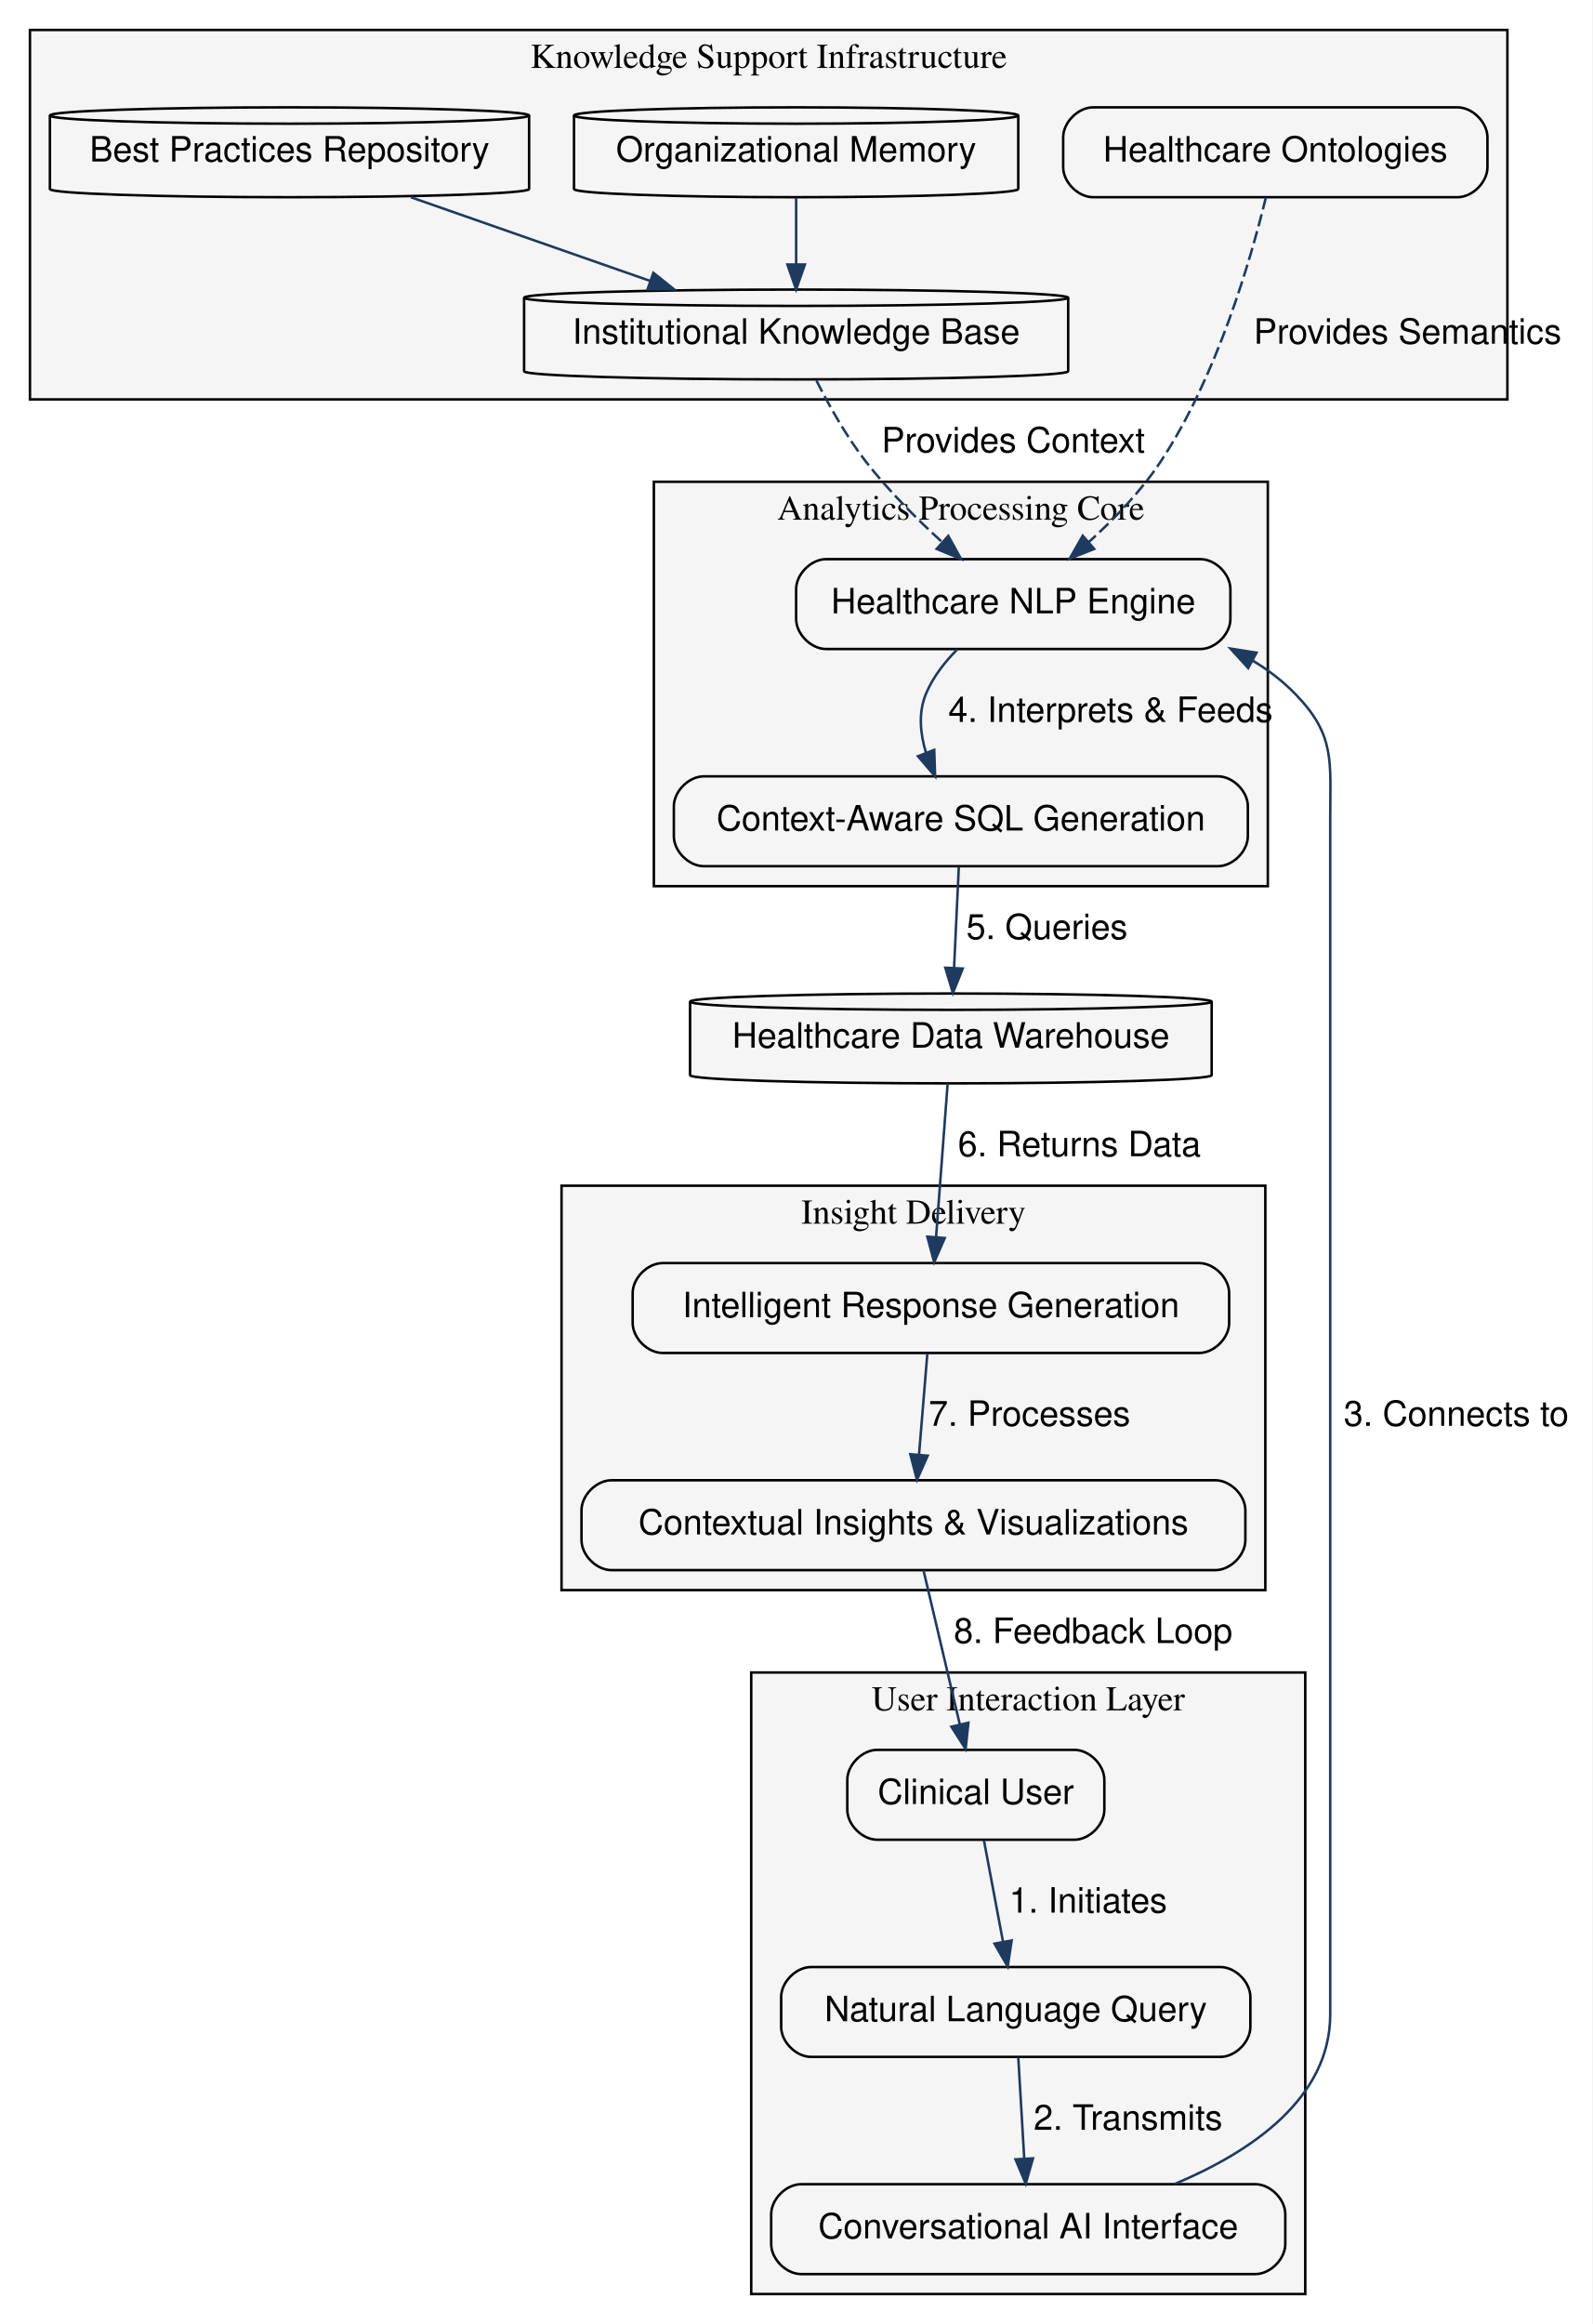
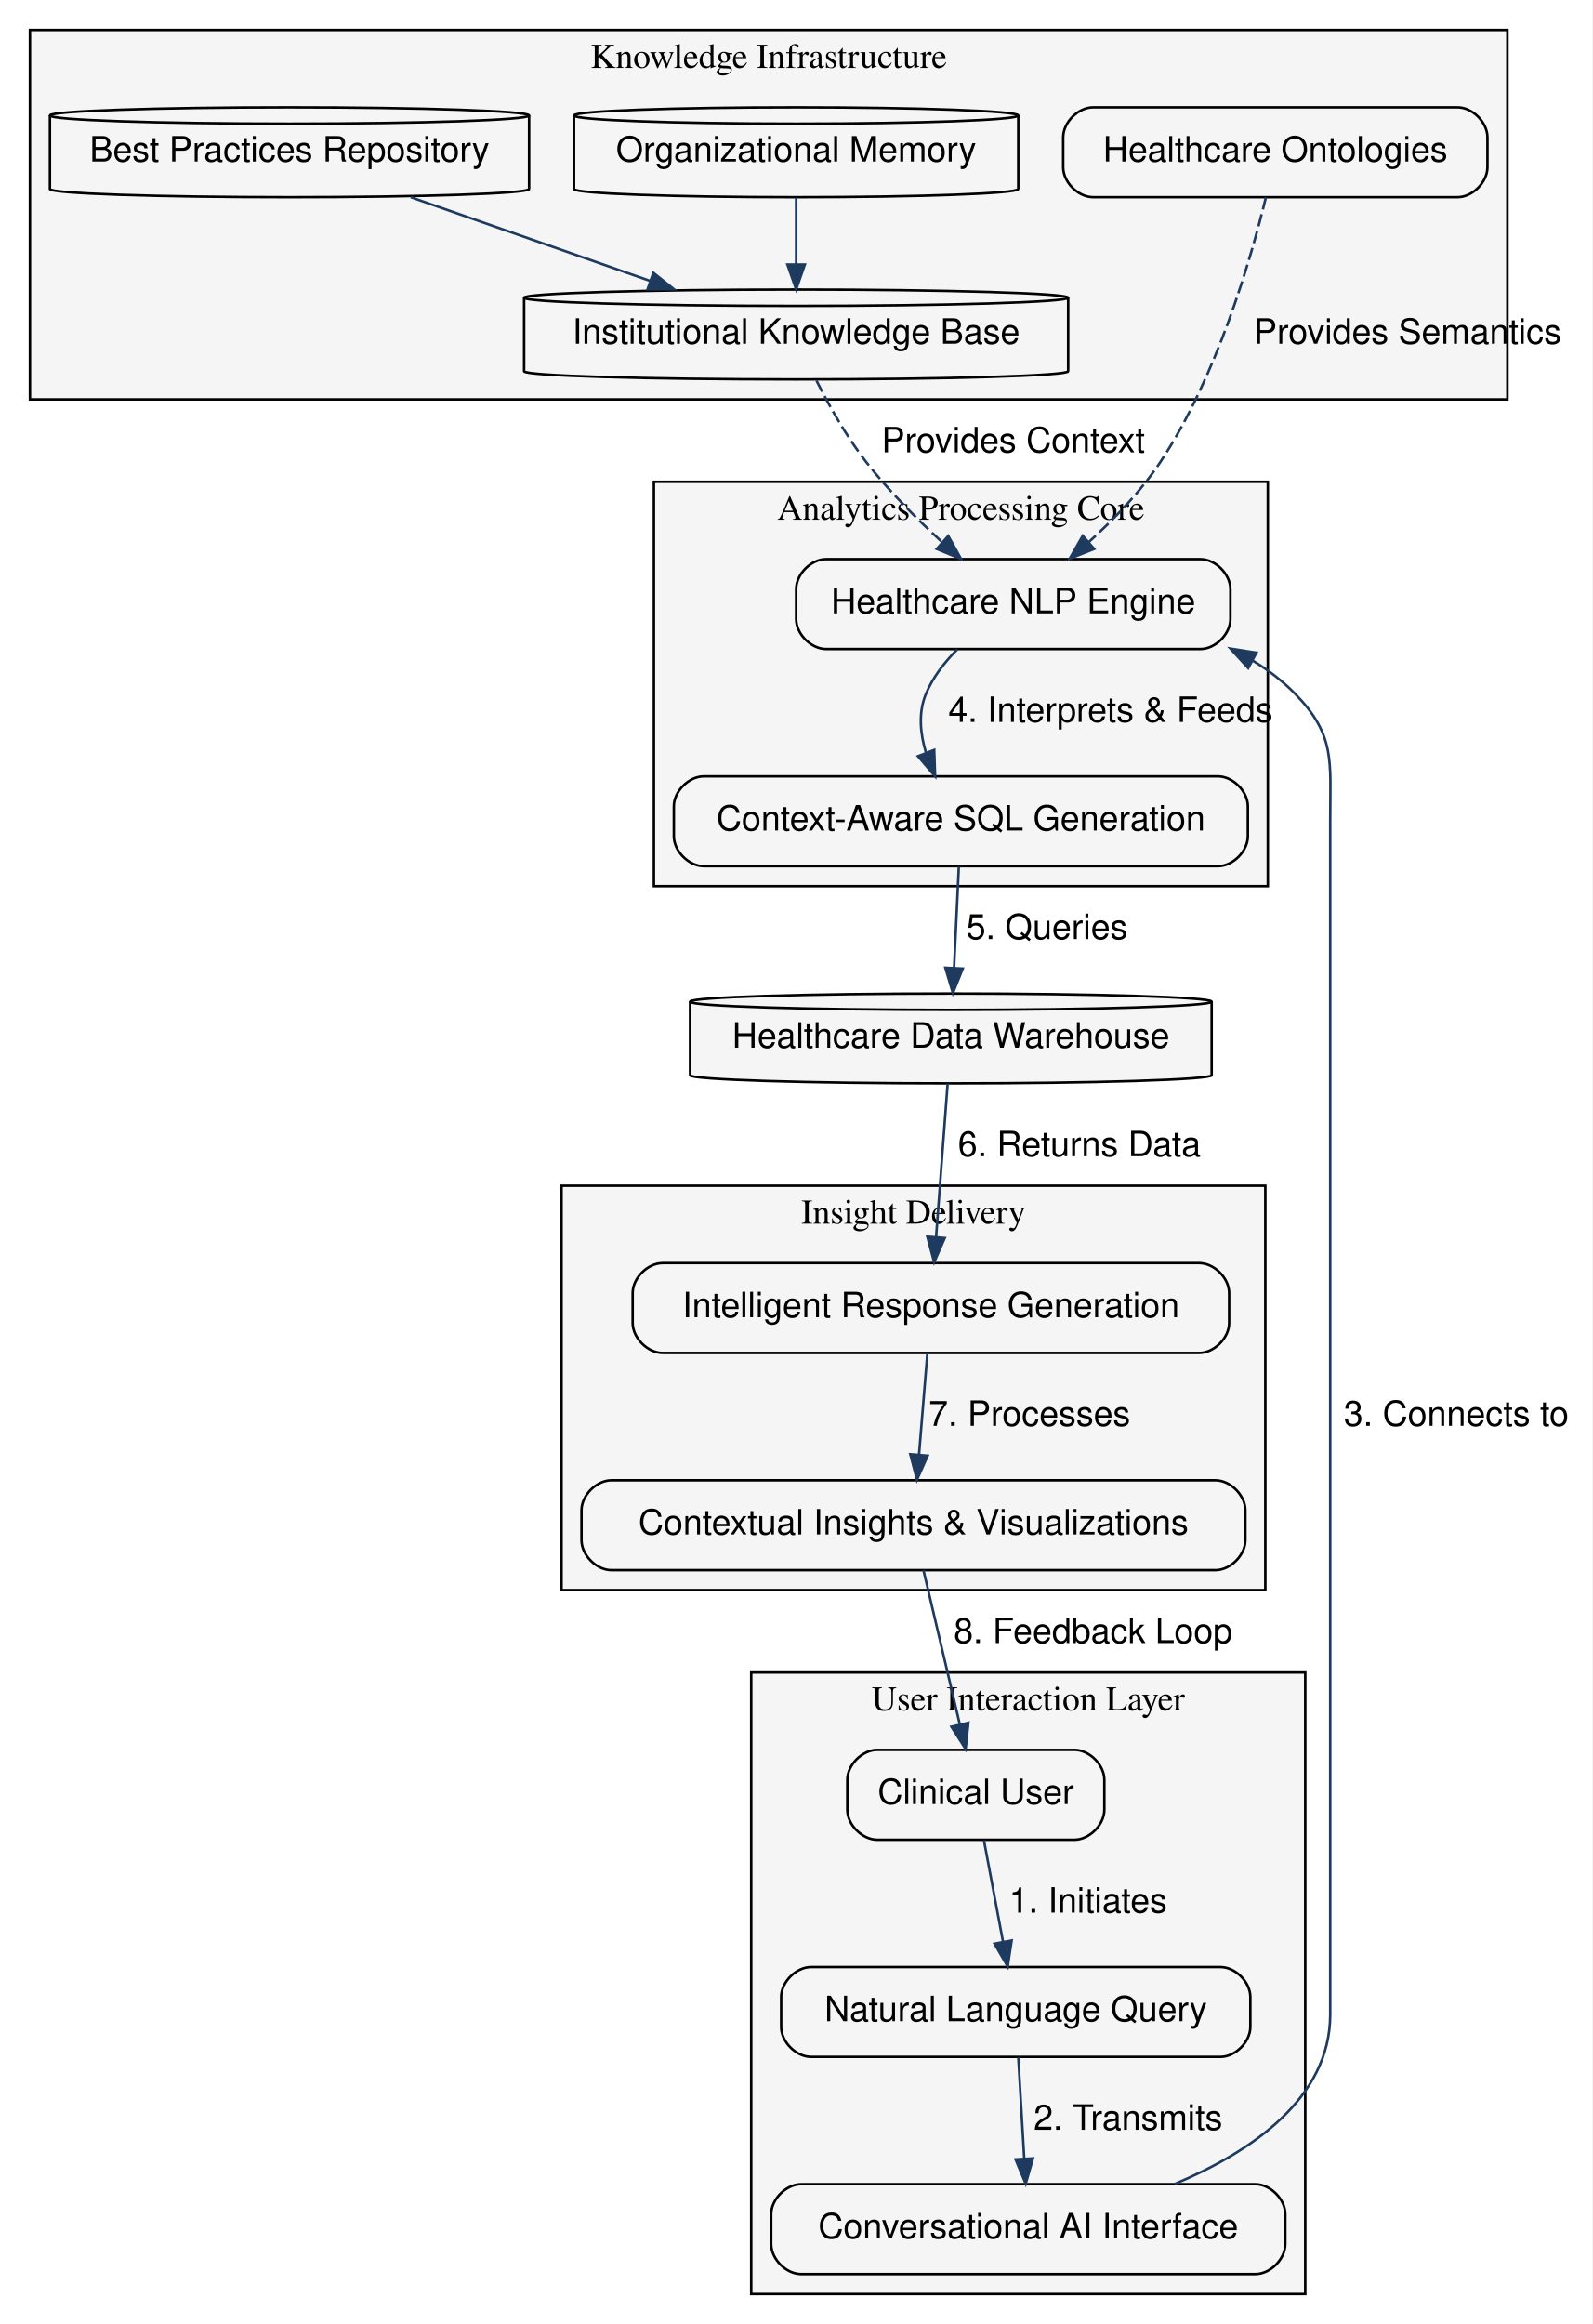
<svg xmlns="http://www.w3.org/2000/svg" width="638pt" height="931pt" viewBox="0.00 0.00 638.00 931.00">
  <g id="graph0" class="graph" transform="scale(1 1) rotate(0) translate(4 927)">
    <polygon fill="white" stroke="transparent" points="-4,4 -4,-927 634,-927 634,4 -4,4" />
    <g id="clust1" class="cluster">
      <polygon fill="#f5f5f5" stroke="#000000" points="297,-8 297,-257 519,-257 519,-8 297,-8" />
      <text text-anchor="middle" x="408" y="-241.8" font-family="Times,serif" font-size="14.00">User Interaction Layer</text>
    </g>
    <g id="clust2" class="cluster">
      <polygon fill="#f5f5f5" stroke="#000000" points="8,-767 8,-915 600,-915 600,-767 8,-767" />
-       <text text-anchor="middle" x="304" y="-899.8" font-family="Times,serif" font-size="14.00">Knowledge Support Infrastructure</text>
+       <text text-anchor="middle" x="304" y="-899.8" font-family="Times,serif" font-size="14.00">Knowledge Infrastructure</text>
    </g>
    <g id="clust3" class="cluster">
      <polygon fill="#f5f5f5" stroke="#000000" points="258,-572 258,-734 504,-734 504,-572 258,-572" />
      <text text-anchor="middle" x="381" y="-718.8" font-family="Times,serif" font-size="14.00">Analytics Processing Core</text>
    </g>
    <g id="clust4" class="cluster">
      <polygon fill="#f5f5f5" stroke="#000000" points="221,-290 221,-452 503,-452 503,-290 221,-290" />
      <text text-anchor="middle" x="362" y="-436.8" font-family="Times,serif" font-size="14.00">Insight Delivery</text>
    </g>
    <g id="node1" class="node">
      <path fill="#f5f5f5" stroke="black" d="M426.5,-226C426.5,-226 347.5,-226 347.5,-226 341.5,-226 335.5,-220 335.5,-214 335.5,-214 335.5,-202 335.5,-202 335.5,-196 341.5,-190 347.5,-190 347.5,-190 426.5,-190 426.5,-190 432.5,-190 438.5,-196 438.5,-202 438.5,-202 438.5,-214 438.5,-214 438.5,-220 432.5,-226 426.5,-226" />
      <text text-anchor="middle" x="387" y="-204.3" font-family="Helvetica,sans-Serif" font-size="14.00">Clinical User</text>
    </g>
    <g id="node2" class="node">
      <path fill="#f5f5f5" stroke="black" d="M485,-139C485,-139 321,-139 321,-139 315,-139 309,-133 309,-127 309,-127 309,-115 309,-115 309,-109 315,-103 321,-103 321,-103 485,-103 485,-103 491,-103 497,-109 497,-115 497,-115 497,-127 497,-127 497,-133 491,-139 485,-139" />
      <text text-anchor="middle" x="403" y="-117.3" font-family="Helvetica,sans-Serif" font-size="14.00">Natural Language Query</text>
    </g>
    <g id="edge1" class="edge">
      <path fill="none" stroke="#1e3a5f" d="M390.24,-189.8C392.43,-178.16 395.37,-162.55 397.87,-149.24" />
      <polygon fill="#1e3a5f" stroke="#1e3a5f" points="401.36,-149.65 399.77,-139.18 394.48,-148.36 401.36,-149.65" />
      <text text-anchor="middle" x="432" y="-160.8" font-family="Helvetica,sans-Serif" font-size="14.00">1. Initiates</text>
    </g>
    <g id="node3" class="node">
      <path fill="#f5f5f5" stroke="black" d="M499,-52C499,-52 317,-52 317,-52 311,-52 305,-46 305,-40 305,-40 305,-28 305,-28 305,-22 311,-16 317,-16 317,-16 499,-16 499,-16 505,-16 511,-22 511,-28 511,-28 511,-40 511,-40 511,-46 505,-52 499,-52" />
      <text text-anchor="middle" x="408" y="-30.3" font-family="Helvetica,sans-Serif" font-size="14.00">Conversational AI Interface</text>
    </g>
    <g id="edge2" class="edge">
      <path fill="none" stroke="#1e3a5f" d="M404.01,-102.8C404.7,-91.16 405.61,-75.55 406.4,-62.24" />
      <polygon fill="#1e3a5f" stroke="#1e3a5f" points="409.9,-62.36 406.99,-52.18 402.91,-61.95 409.9,-62.36" />
      <text text-anchor="middle" x="448" y="-73.8" font-family="Helvetica,sans-Serif" font-size="14.00">2. Transmits</text>
    </g>
    <g id="node8" class="node">
      <path fill="#f5f5f5" stroke="black" d="M477,-703C477,-703 327,-703 327,-703 321,-703 315,-697 315,-691 315,-691 315,-679 315,-679 315,-673 321,-667 327,-667 327,-667 477,-667 477,-667 483,-667 489,-673 489,-679 489,-679 489,-691 489,-691 489,-697 483,-703 477,-703" />
      <text text-anchor="middle" x="402" y="-681.3" font-family="Helvetica,sans-Serif" font-size="14.00">Healthcare NLP Engine</text>
    </g>
    <g id="edge7" class="edge">
      <path fill="none" stroke="#1e3a5f" d="M466.73,-52.1C497.56,-65.06 529,-86.5 529,-120 529,-599 529,-599 529,-599 529,-622.08 531.09,-632.46 515,-649 509.93,-654.21 504.1,-658.65 497.82,-662.43" />
      <polygon fill="#1e3a5f" stroke="#1e3a5f" points="496.14,-659.36 489,-667.19 499.46,-665.52 496.14,-659.36" />
      <text text-anchor="middle" x="579.5" y="-355.8" font-family="Helvetica,sans-Serif" font-size="14.00">3. Connects to</text>
    </g>
    <g id="node4" class="node">
      <path fill="#f5f5f5" stroke="black" d="M404,-880.73C404,-882.53 364.11,-884 315,-884 265.89,-884 226,-882.53 226,-880.73 226,-880.73 226,-851.27 226,-851.27 226,-849.47 265.89,-848 315,-848 364.11,-848 404,-849.47 404,-851.27 404,-851.27 404,-880.73 404,-880.73" />
      <path fill="none" stroke="black" d="M404,-880.73C404,-878.92 364.11,-877.45 315,-877.45 265.89,-877.45 226,-878.92 226,-880.73" />
      <text text-anchor="middle" x="315" y="-862.3" font-family="Helvetica,sans-Serif" font-size="14.00">Organizational Memory</text>
    </g>
    <g id="node7" class="node">
      <path fill="#f5f5f5" stroke="black" d="M424,-807.73C424,-809.53 375.14,-811 315,-811 254.86,-811 206,-809.53 206,-807.73 206,-807.73 206,-778.27 206,-778.27 206,-776.47 254.86,-775 315,-775 375.14,-775 424,-776.47 424,-778.27 424,-778.27 424,-807.73 424,-807.73" />
      <path fill="none" stroke="black" d="M424,-807.73C424,-805.92 375.14,-804.45 315,-804.45 254.86,-804.45 206,-805.92 206,-807.73" />
      <text text-anchor="middle" x="315" y="-789.3" font-family="Helvetica,sans-Serif" font-size="14.00">Institutional Knowledge Base</text>
    </g>
    <g id="edge3" class="edge">
      <path fill="none" stroke="#1e3a5f" d="M315,-847.81C315,-839.79 315,-830.05 315,-821.07" />
      <polygon fill="#1e3a5f" stroke="#1e3a5f" points="318.5,-821.03 315,-811.03 311.5,-821.03 318.5,-821.03" />
    </g>
    <g id="node5" class="node">
      <path fill="#f5f5f5" stroke="black" d="M208,-880.73C208,-882.53 164.97,-884 112,-884 59.03,-884 16,-882.53 16,-880.73 16,-880.73 16,-851.27 16,-851.27 16,-849.47 59.03,-848 112,-848 164.97,-848 208,-849.47 208,-851.27 208,-851.27 208,-880.73 208,-880.73" />
      <path fill="none" stroke="black" d="M208,-880.73C208,-878.92 164.97,-877.45 112,-877.45 59.03,-877.45 16,-878.92 16,-880.73" />
      <text text-anchor="middle" x="112" y="-862.3" font-family="Helvetica,sans-Serif" font-size="14.00">Best Practices Repository</text>
    </g>
    <g id="edge4" class="edge">
      <path fill="none" stroke="#1e3a5f" d="M160.62,-847.99C189.41,-837.92 226.08,-825.1 256.45,-814.48" />
      <polygon fill="#1e3a5f" stroke="#1e3a5f" points="257.79,-817.72 266.07,-811.11 255.47,-811.11 257.79,-817.72" />
    </g>
    <g id="node6" class="node">
      <path fill="#f5f5f5" stroke="black" d="M580,-884C580,-884 434,-884 434,-884 428,-884 422,-878 422,-872 422,-872 422,-860 422,-860 422,-854 428,-848 434,-848 434,-848 580,-848 580,-848 586,-848 592,-854 592,-860 592,-860 592,-872 592,-872 592,-878 586,-884 580,-884" />
      <text text-anchor="middle" x="507" y="-862.3" font-family="Helvetica,sans-Serif" font-size="14.00">Healthcare Ontologies</text>
    </g>
    <g id="edge12" class="edge">
      <path fill="none" stroke="#1e3a5f" stroke-dasharray="5,2" d="M503.23,-847.96C497.19,-823.13 483.65,-776.22 461,-742 453.17,-730.18 442.41,-719.01 432.22,-709.81" />
      <polygon fill="#1e3a5f" stroke="#1e3a5f" points="434.44,-707.1 424.59,-703.18 429.84,-712.38 434.44,-707.1" />
      <text text-anchor="middle" x="560" y="-789.3" font-family="Helvetica,sans-Serif" font-size="14.00">Provides Semantics</text>
    </g>
    <g id="edge11" class="edge">
      <path fill="none" stroke="#1e3a5f" stroke-dasharray="5,2" d="M323.14,-774.54C328.18,-764.55 335.18,-752.05 343,-742 351.91,-730.54 363.18,-719.25 373.48,-709.85" />
      <polygon fill="#1e3a5f" stroke="#1e3a5f" points="375.96,-712.32 381.1,-703.05 371.31,-707.09 375.96,-712.32" />
      <text text-anchor="middle" x="402" y="-745.8" font-family="Helvetica,sans-Serif" font-size="14.00">Provides Context</text>
    </g>
    <g id="node9" class="node">
      <path fill="#f5f5f5" stroke="black" d="M484,-616C484,-616 278,-616 278,-616 272,-616 266,-610 266,-604 266,-604 266,-592 266,-592 266,-586 272,-580 278,-580 278,-580 484,-580 484,-580 490,-580 496,-586 496,-592 496,-592 496,-604 496,-604 496,-610 490,-616 484,-616" />
      <text text-anchor="middle" x="381" y="-594.3" font-family="Helvetica,sans-Serif" font-size="14.00">Context-Aware SQL Generation</text>
    </g>
    <g id="edge5" class="edge">
      <path fill="none" stroke="#1e3a5f" d="M379.57,-666.86C374.48,-661.73 369.76,-655.67 367,-649 363.9,-641.5 364.7,-633.1 367.06,-625.35" />
      <polygon fill="#1e3a5f" stroke="#1e3a5f" points="370.33,-626.59 370.69,-616 363.81,-624.06 370.33,-626.59" />
      <text text-anchor="middle" x="441" y="-637.8" font-family="Helvetica,sans-Serif" font-size="14.00">4. Interprets &amp; Feeds</text>
    </g>
    <g id="node10" class="node">
      <path fill="#f5f5f5" stroke="black" d="M481.5,-525.73C481.5,-527.53 434.66,-529 377,-529 319.34,-529 272.5,-527.53 272.5,-525.73 272.5,-525.73 272.5,-496.27 272.5,-496.27 272.5,-494.47 319.34,-493 377,-493 434.66,-493 481.5,-494.47 481.5,-496.27 481.5,-496.27 481.5,-525.73 481.5,-525.73" />
      <path fill="none" stroke="black" d="M481.5,-525.73C481.5,-523.92 434.66,-522.45 377,-522.45 319.34,-522.45 272.5,-523.92 272.5,-525.73" />
      <text text-anchor="middle" x="377" y="-507.3" font-family="Helvetica,sans-Serif" font-size="14.00">Healthcare Data Warehouse</text>
    </g>
    <g id="edge8" class="edge">
      <path fill="none" stroke="#1e3a5f" d="M380.19,-579.8C379.64,-568.16 378.91,-552.55 378.28,-539.24" />
      <polygon fill="#1e3a5f" stroke="#1e3a5f" points="381.77,-539 377.81,-529.18 374.78,-539.33 381.77,-539" />
      <text text-anchor="middle" x="415.5" y="-550.8" font-family="Helvetica,sans-Serif" font-size="14.00">5. Queries</text>
    </g>
    <g id="node11" class="node">
      <path fill="#f5f5f5" stroke="black" d="M476.5,-421C476.5,-421 261.5,-421 261.5,-421 255.5,-421 249.5,-415 249.5,-409 249.5,-409 249.5,-397 249.5,-397 249.5,-391 255.5,-385 261.5,-385 261.5,-385 476.5,-385 476.5,-385 482.5,-385 488.5,-391 488.5,-397 488.5,-397 488.5,-409 488.5,-409 488.5,-415 482.5,-421 476.5,-421" />
      <text text-anchor="middle" x="369" y="-399.3" font-family="Helvetica,sans-Serif" font-size="14.00">Intelligent Response Generation</text>
    </g>
    <g id="edge9" class="edge">
      <path fill="none" stroke="#1e3a5f" d="M375.71,-492.97C374.46,-476.38 372.54,-450.88 371.07,-431.43" />
      <polygon fill="#1e3a5f" stroke="#1e3a5f" points="374.55,-431.05 370.31,-421.34 367.57,-431.58 374.55,-431.05" />
      <text text-anchor="middle" x="428.5" y="-463.8" font-family="Helvetica,sans-Serif" font-size="14.00">6. Returns Data</text>
    </g>
    <g id="node12" class="node">
      <path fill="#f5f5f5" stroke="black" d="M483,-334C483,-334 241,-334 241,-334 235,-334 229,-328 229,-322 229,-322 229,-310 229,-310 229,-304 235,-298 241,-298 241,-298 483,-298 483,-298 489,-298 495,-304 495,-310 495,-310 495,-322 495,-322 495,-328 489,-334 483,-334" />
      <text text-anchor="middle" x="362" y="-312.3" font-family="Helvetica,sans-Serif" font-size="14.00">Contextual Insights &amp; Visualizations</text>
    </g>
    <g id="edge6" class="edge">
      <path fill="none" stroke="#1e3a5f" d="M367.58,-384.8C366.63,-373.16 365.34,-357.55 364.24,-344.24" />
      <polygon fill="#1e3a5f" stroke="#1e3a5f" points="367.72,-343.85 363.41,-334.18 360.75,-344.43 367.72,-343.85" />
      <text text-anchor="middle" x="408.5" y="-355.8" font-family="Helvetica,sans-Serif" font-size="14.00">7. Processes</text>
    </g>
    <g id="edge10" class="edge">
      <path fill="none" stroke="#1e3a5f" d="M366.02,-297.97C369.95,-281.3 376,-255.65 380.59,-236.16" />
      <polygon fill="#1e3a5f" stroke="#1e3a5f" points="384.02,-236.88 382.91,-226.34 377.21,-235.27 384.02,-236.88" />
      <text text-anchor="middle" x="434" y="-268.8" font-family="Helvetica,sans-Serif" font-size="14.00">8. Feedback Loop</text>
    </g>
  </g>
</svg>
